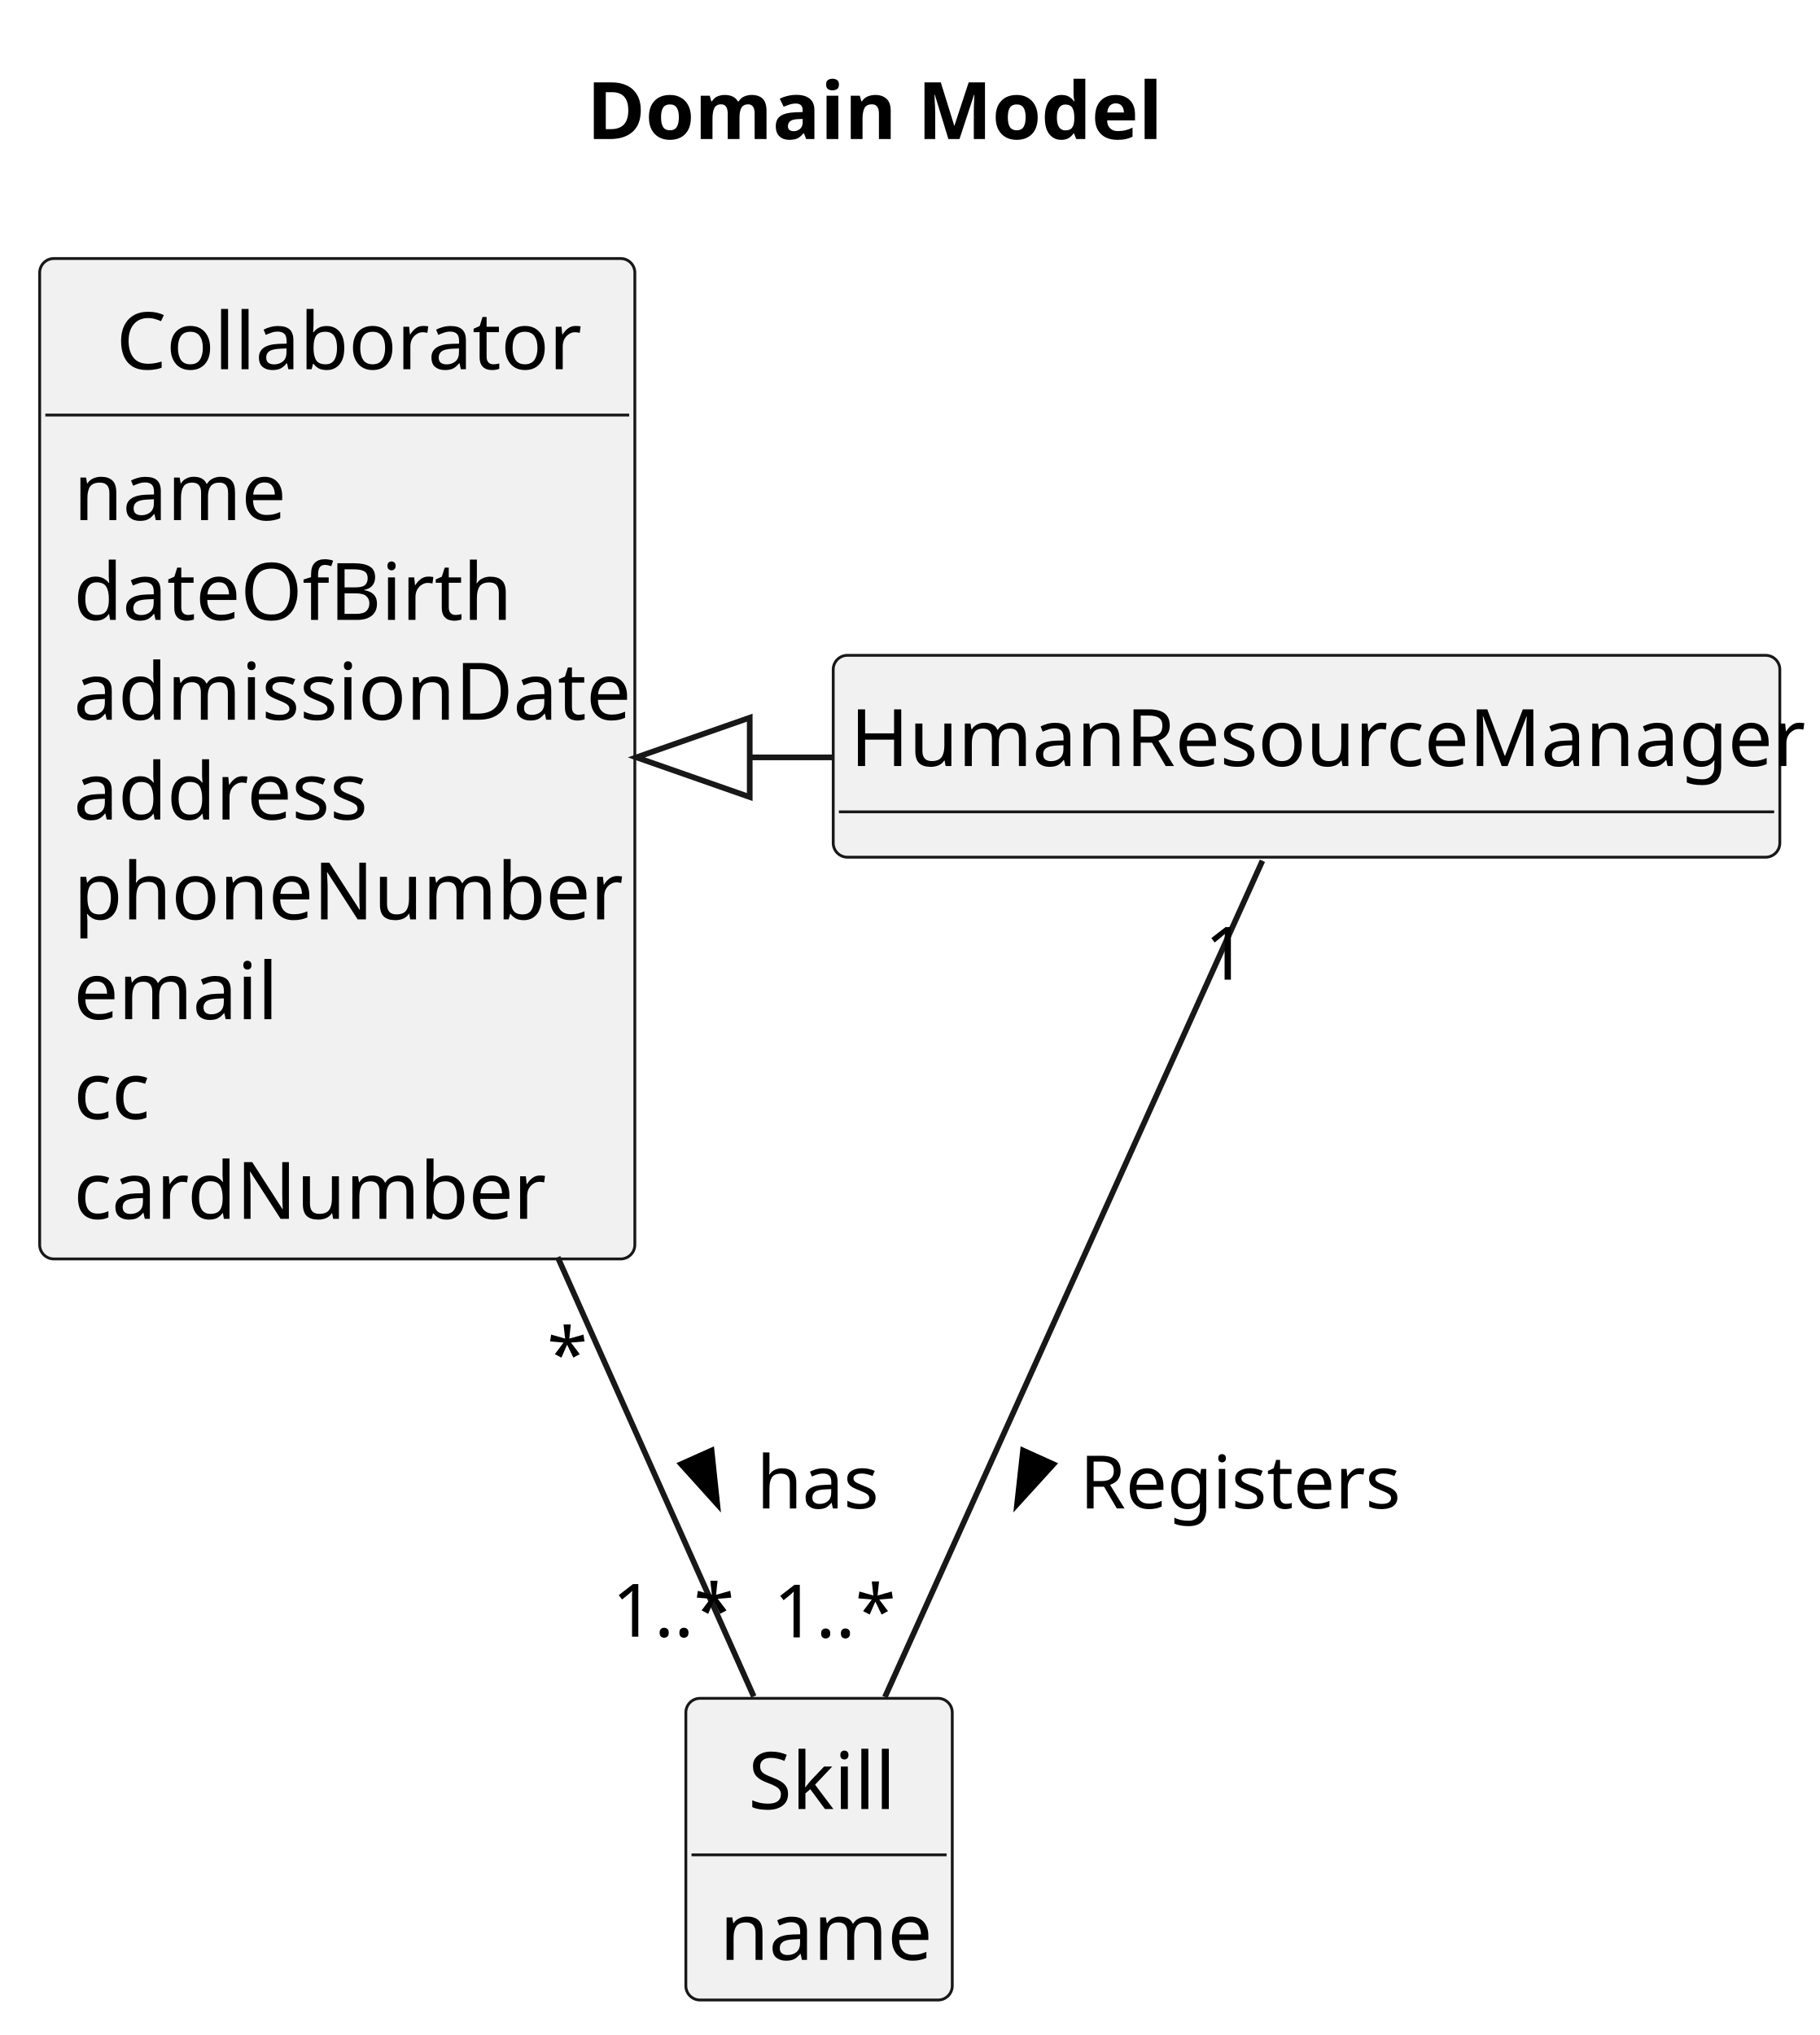
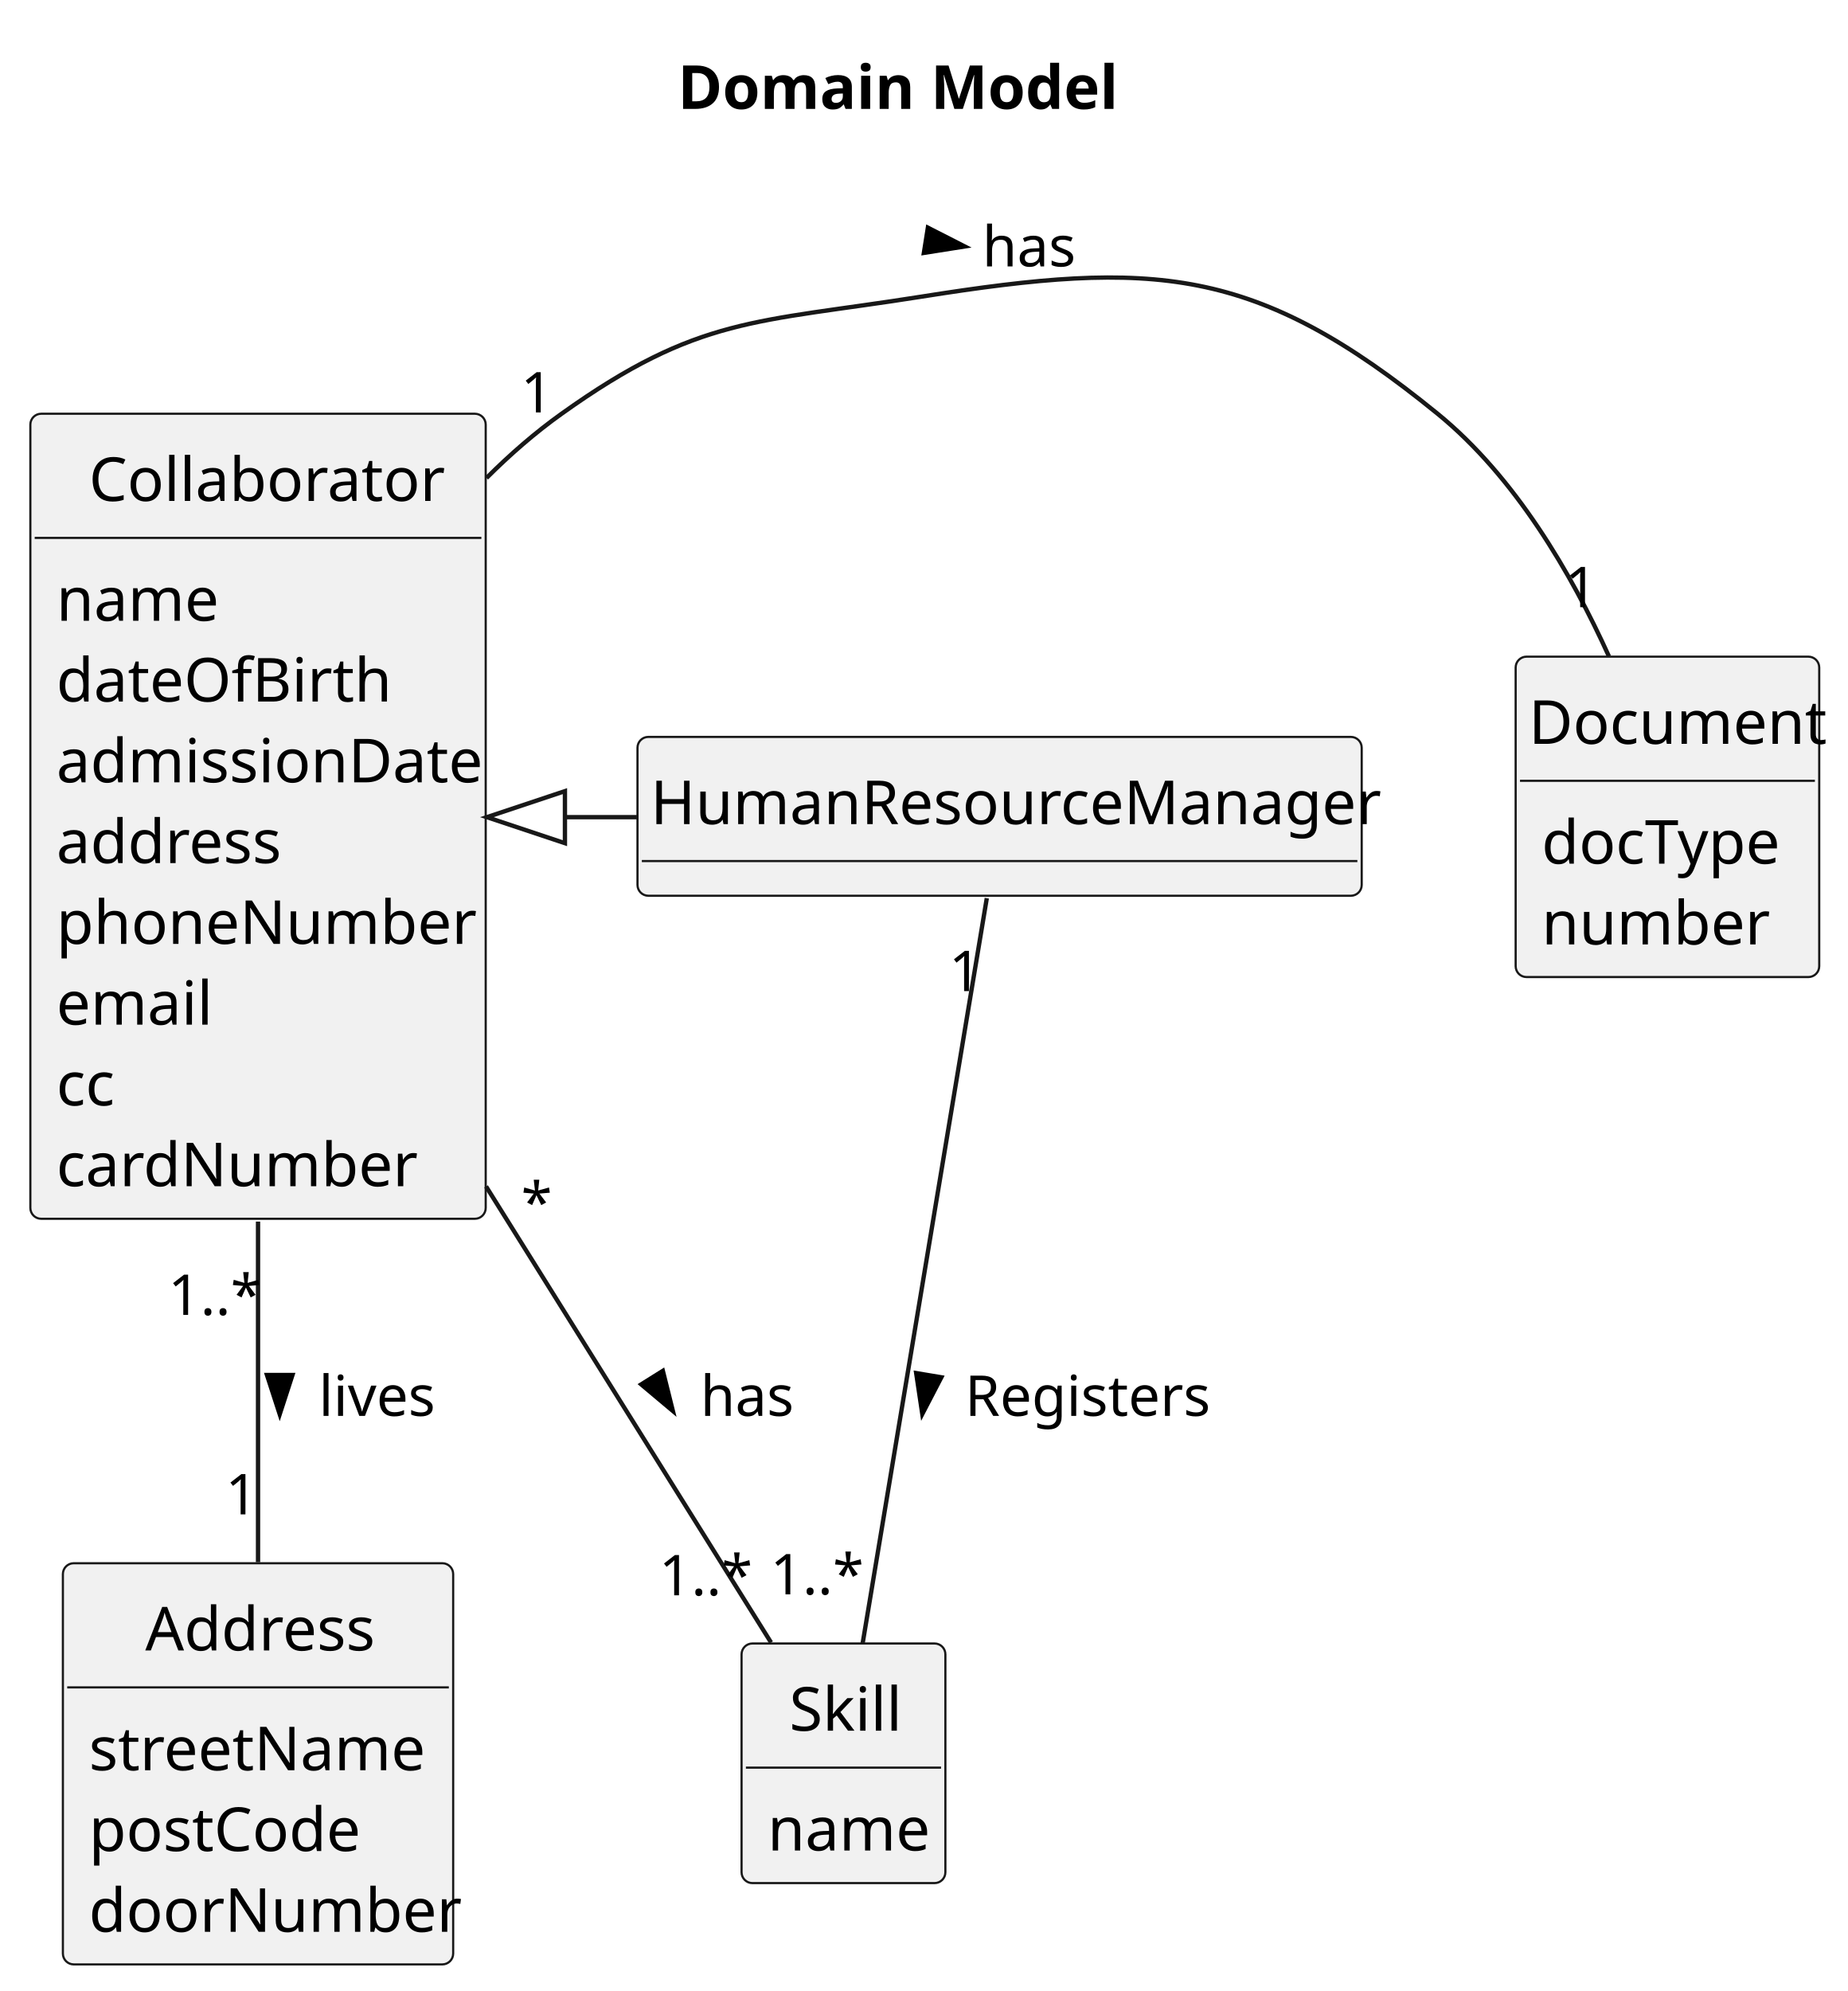
- <svg xmlns="http://www.w3.org/2000/svg" contentStyleType="text/css" height="359px" preserveAspectRatio="none" style="width:321px;height:359px;background:#FFFFFF;" version="1.1" viewBox="0 0 321 359" width="321px" zoomAndPan="magnify">
+ <svg xmlns="http://www.w3.org/2000/svg" contentStyleType="text/css" height="459px" preserveAspectRatio="none" style="width:426px;height:459px;background:#FFFFFF;" version="1.1" viewBox="0 0 426 459" width="426px" zoomAndPan="magnify">
  <defs />
  <g>
-     <rect fill="none" height="27.609" id="_title" style="stroke:none;stroke-width:1.0;" width="110" x="98.5" y="5" />
-     <text fill="#000000" font-family="sans-serif" font-size="14" font-weight="bold" lengthAdjust="spacing" textLength="100" x="103.5" y="24.533">Domain Model</text>
+     <text fill="#000000" font-family="sans-serif" font-size="14" font-weight="bold" lengthAdjust="spacing" textLength="100" x="156.25" y="25.107">Domain Model</text>
    <g id="elem_Collaborator">
-       <rect codeLine="11" fill="#F1F1F1" height="176.484" id="Collaborator" rx="2.5" ry="2.5" style="stroke:#181818;stroke-width:0.5;" width="105" x="7" y="45.609" />
-       <text fill="#000000" font-family="sans-serif" font-size="14" lengthAdjust="spacing" textLength="78" x="20.5" y="65.143">Collaborator</text>
-       <line style="stroke:#181818;stroke-width:0.5;" x1="8" x2="111" y1="73.219" y2="73.219" />
-       <text fill="#000000" font-family="sans-serif" font-size="14" lengthAdjust="spacing" textLength="35" x="13" y="91.752">name</text>
-       <text fill="#000000" font-family="sans-serif" font-size="14" lengthAdjust="spacing" textLength="72" x="13" y="109.361">dateOfBirth</text>
-       <text fill="#000000" font-family="sans-serif" font-size="14" lengthAdjust="spacing" textLength="93" x="13" y="126.971">admissionDate</text>
-       <text fill="#000000" font-family="sans-serif" font-size="14" lengthAdjust="spacing" textLength="51" x="13" y="144.58">address</text>
-       <text fill="#000000" font-family="sans-serif" font-size="14" lengthAdjust="spacing" textLength="89" x="13" y="162.19">phoneNumber</text>
-       <text fill="#000000" font-family="sans-serif" font-size="14" lengthAdjust="spacing" textLength="33" x="13" y="179.799">email</text>
-       <text fill="#000000" font-family="sans-serif" font-size="14" lengthAdjust="spacing" textLength="14" x="13" y="197.408">cc</text>
-       <text fill="#000000" font-family="sans-serif" font-size="14" lengthAdjust="spacing" textLength="77" x="13" y="215.018">cardNumber</text>
+       <rect codeLine="11" fill="#F1F1F1" height="185.59" id="Collaborator" rx="2.5" ry="2.5" style="stroke:#181818;stroke-width:0.5;" width="105" x="7" y="95.384" />
+       <text fill="#000000" font-family="sans-serif" font-size="14" lengthAdjust="spacing" textLength="78" x="20.5" y="115.491">Collaborator</text>
+       <line style="stroke:#181818;stroke-width:0.5;" x1="8" x2="111" y1="124.005" y2="124.005" />
+       <text fill="#000000" font-family="sans-serif" font-size="14" lengthAdjust="spacing" textLength="35" x="13" y="143.112">name</text>
+       <text fill="#000000" font-family="sans-serif" font-size="14" lengthAdjust="spacing" textLength="72" x="13" y="161.733">dateOfBirth</text>
+       <text fill="#000000" font-family="sans-serif" font-size="14" lengthAdjust="spacing" textLength="93" x="13" y="180.355">admissionDate</text>
+       <text fill="#000000" font-family="sans-serif" font-size="14" lengthAdjust="spacing" textLength="51" x="13" y="198.976">address</text>
+       <text fill="#000000" font-family="sans-serif" font-size="14" lengthAdjust="spacing" textLength="89" x="13" y="217.597">phoneNumber</text>
+       <text fill="#000000" font-family="sans-serif" font-size="14" lengthAdjust="spacing" textLength="33" x="13" y="236.218">email</text>
+       <text fill="#000000" font-family="sans-serif" font-size="14" lengthAdjust="spacing" textLength="14" x="13" y="254.839">cc</text>
+       <text fill="#000000" font-family="sans-serif" font-size="14" lengthAdjust="spacing" textLength="77" x="13" y="273.46">cardNumber</text>
    </g>
    <g id="elem_HumanResourceManager">
-       <rect codeLine="23" fill="#F1F1F1" height="35.609" id="HumanResourceManager" rx="2.5" ry="2.5" style="stroke:#181818;stroke-width:0.5;" width="167" x="147" y="115.609" />
-       <text fill="#000000" font-family="sans-serif" font-size="14" lengthAdjust="spacing" textLength="161" x="150" y="135.143">HumanResourceManager</text>
-       <line style="stroke:#181818;stroke-width:0.5;" x1="148" x2="313" y1="143.219" y2="143.219" />
+       <rect codeLine="23" fill="#F1F1F1" height="36.621" id="HumanResourceManager" rx="2.5" ry="2.5" style="stroke:#181818;stroke-width:0.5;" width="167" x="147" y="169.884" />
+       <text fill="#000000" font-family="sans-serif" font-size="14" lengthAdjust="spacing" textLength="161" x="150" y="189.991">HumanResourceManager</text>
+       <line style="stroke:#181818;stroke-width:0.5;" x1="148" x2="313" y1="198.505" y2="198.505" />
+     </g>
+     <g id="elem_Document">
+       <rect codeLine="28" fill="#F1F1F1" height="73.863" id="Document" rx="2.5" ry="2.5" style="stroke:#181818;stroke-width:0.5;" width="70" x="349.5" y="151.384" />
+       <text fill="#000000" font-family="sans-serif" font-size="14" lengthAdjust="spacing" textLength="64" x="352.5" y="171.491">Document</text>
+       <line style="stroke:#181818;stroke-width:0.5;" x1="350.5" x2="418.5" y1="180.005" y2="180.005" />
+       <text fill="#000000" font-family="sans-serif" font-size="14" lengthAdjust="spacing" textLength="55" x="355.5" y="199.112">docType</text>
+       <text fill="#000000" font-family="sans-serif" font-size="14" lengthAdjust="spacing" textLength="48" x="355.5" y="217.733">number</text>
+     </g>
+     <g id="elem_Address">
+       <rect codeLine="33" fill="#F1F1F1" height="92.484" id="Address" rx="2.5" ry="2.5" style="stroke:#181818;stroke-width:0.5;" width="90" x="14.5" y="360.384" />
+       <text fill="#000000" font-family="sans-serif" font-size="14" lengthAdjust="spacing" textLength="52" x="33.5" y="380.491">Address</text>
+       <line style="stroke:#181818;stroke-width:0.5;" x1="15.5" x2="103.5" y1="389.005" y2="389.005" />
+       <text fill="#000000" font-family="sans-serif" font-size="14" lengthAdjust="spacing" textLength="72" x="20.5" y="408.112">streetName</text>
+       <text fill="#000000" font-family="sans-serif" font-size="14" lengthAdjust="spacing" textLength="61" x="20.5" y="426.733">postCode</text>
+       <text fill="#000000" font-family="sans-serif" font-size="14" lengthAdjust="spacing" textLength="78" x="20.5" y="445.354">doorNumber</text>
    </g>
    <g id="elem_Skill">
-       <rect codeLine="31" fill="#F1F1F1" height="53.219" id="Skill" rx="2.5" ry="2.5" style="stroke:#181818;stroke-width:0.5;" width="47" x="121" y="299.609" />
-       <text fill="#000000" font-family="sans-serif" font-size="14" lengthAdjust="spacing" textLength="25" x="132" y="319.143">Skill</text>
-       <line style="stroke:#181818;stroke-width:0.5;" x1="122" x2="167" y1="327.219" y2="327.219" />
-       <text fill="#000000" font-family="sans-serif" font-size="14" lengthAdjust="spacing" textLength="35" x="127" y="345.752">name</text>
+       <rect codeLine="41" fill="#F1F1F1" height="55.242" id="Skill" rx="2.5" ry="2.5" style="stroke:#181818;stroke-width:0.5;" width="47" x="171" y="378.884" />
+       <text fill="#000000" font-family="sans-serif" font-size="14" lengthAdjust="spacing" textLength="25" x="182" y="398.991">Skill</text>
+       <line style="stroke:#181818;stroke-width:0.5;" x1="172" x2="217" y1="407.505" y2="407.505" />
+       <text fill="#000000" font-family="sans-serif" font-size="14" lengthAdjust="spacing" textLength="35" x="177" y="426.612">name</text>
+     </g>
+     <g id="link_Collaborator_Document">
+       <path codeLine="47" d="M112.18,110.194 C117.63,104.764 123.41,99.724 129.5,95.384 C161.07,72.844 174.19,74.454 212.5,68.384 C266.06,59.894 289.45,61.124 331.5,95.384 C349.37,109.944 362.36,132.214 371.01,151.314 " fill="none" id="Collaborator-Document" style="stroke:#181818;stroke-width:1.0;" />
+       <polygon fill="#000000" points="222.438,56.814,213.966,52.492,213.044,58.297,222.438,56.814" style="stroke:#000000;stroke-width:1.0;" />
+       <text fill="#000000" font-family="sans-serif" font-size="13" lengthAdjust="spacing" textLength="21" x="226.5" y="61.412">has</text>
+       <text fill="#000000" font-family="sans-serif" font-size="13" lengthAdjust="spacing" textLength="7" x="120.08" y="95.081">1</text>
+       <text fill="#000000" font-family="sans-serif" font-size="13" lengthAdjust="spacing" textLength="7" x="360.877" y="139.98">1</text>
+     </g>
+     <g id="link_Collaborator_Address">
+       <path codeLine="48" d="M59.5,281.614 C59.5,308.794 59.5,337.324 59.5,360.144 " fill="none" id="Collaborator-Address" style="stroke:#181818;stroke-width:1.0;" />
+       <polygon fill="#000000" points="64.5,326.029,67.439,316.984,61.561,316.984,64.5,326.029" style="stroke:#000000;stroke-width:1.0;" />
+       <text fill="#000000" font-family="sans-serif" font-size="13" lengthAdjust="spacing" textLength="25" x="73.5" y="326.412">lives</text>
+       <text fill="#000000" font-family="sans-serif" font-size="13" lengthAdjust="spacing" textLength="20" x="38.766" y="303.139">1..*</text>
+       <text fill="#000000" font-family="sans-serif" font-size="13" lengthAdjust="spacing" textLength="7" x="51.986" y="349.118">1</text>
    </g>
    <g id="link_Collaborator_HumanResourceManager">
-       <path codeLine="38" d="M132.29,133.609 C137.17,133.609 142.04,133.609 146.91,133.609 " fill="none" id="Collaborator-backto-HumanResourceManager" style="stroke:#181818;stroke-width:1.0;" />
-       <polygon fill="none" points="132.27,140.609,112.27,133.609,132.27,126.609,132.27,140.609" style="stroke:#181818;stroke-width:1.0;" />
+       <path codeLine="49" d="M130.27,188.384 C141.82,188.384 135.36,188.384 146.91,188.384 " fill="none" id="Collaborator-backto-HumanResourceManager" style="stroke:#181818;stroke-width:1.0;" />
+       <polygon fill="none" points="112.27,188.384,130.27,194.384,130.27,182.384,112.27,188.384" style="stroke:#181818;stroke-width:1.0;" />
    </g>
    <g id="link_HumanResourceManager_Skill">
-       <path codeLine="39" d="M222.72,151.849 C207.54,185.459 173.93,259.909 156.12,299.379 " fill="none" id="HumanResourceManager-Skill" style="stroke:#181818;stroke-width:1.0;" />
-       <polygon fill="#000000" points="179.443,265.342,185.843,258.308,180.486,255.889,179.443,265.342" style="stroke:#000000;stroke-width:1.0;" />
-       <text fill="#000000" font-family="sans-serif" font-size="13" lengthAdjust="spacing" textLength="55" x="190.5" y="266.104">Registers</text>
-       <text fill="#000000" font-family="sans-serif" font-size="13" lengthAdjust="spacing" textLength="7" x="212.548" y="172.829">1</text>
-       <text fill="#000000" font-family="sans-serif" font-size="13" lengthAdjust="spacing" textLength="20" x="136.495" y="288.858">1..*</text>
+       <path codeLine="50" d="M227.55,207.064 C221.24,244.944 206.37,334.144 198.92,378.854 " fill="none" id="HumanResourceManager-Skill" style="stroke:#181818;stroke-width:1.0;" />
+       <polygon fill="#000000" points="212.678,325.961,217.064,317.522,211.266,316.556,212.678,325.961" style="stroke:#000000;stroke-width:1.0;" />
+       <text fill="#000000" font-family="sans-serif" font-size="13" lengthAdjust="spacing" textLength="55" x="222.5" y="326.412">Registers</text>
+       <text fill="#000000" font-family="sans-serif" font-size="13" lengthAdjust="spacing" textLength="7" x="218.817" y="228.487">1</text>
+       <text fill="#000000" font-family="sans-serif" font-size="13" lengthAdjust="spacing" textLength="20" x="177.63" y="367.556">1..*</text>
    </g>
    <g id="link_Skill_Collaborator">
-       <path codeLine="40" d="M132.98,299.279 C124,279.159 110.98,249.989 98.39,221.779 " fill="none" id="Skill-Collaborator" style="stroke:#181818;stroke-width:1.0;" />
-       <polygon fill="#000000" points="126.538,265.351,125.535,255.893,120.168,258.289,126.538,265.351" style="stroke:#000000;stroke-width:1.0;" />
-       <text fill="#000000" font-family="sans-serif" font-size="13" lengthAdjust="spacing" textLength="21" x="133.5" y="266.104">has</text>
-       <text fill="#000000" font-family="sans-serif" font-size="13" lengthAdjust="spacing" textLength="20" x="108.004" y="288.735">1..*</text>
-       <text fill="#000000" font-family="sans-serif" font-size="13" lengthAdjust="spacing" textLength="5" x="96.517" y="243.533">*</text>
+       <path codeLine="51" d="M177.8,378.664 C161.39,352.404 135.48,310.944 112.08,273.514 " fill="none" id="Skill-Collaborator" style="stroke:#181818;stroke-width:1.0;" />
+       <polygon fill="#000000" points="155.15,325.269,152.848,316.041,147.864,319.157,155.15,325.269" style="stroke:#000000;stroke-width:1.0;" />
+       <text fill="#000000" font-family="sans-serif" font-size="13" lengthAdjust="spacing" textLength="21" x="161.5" y="326.412">has</text>
+       <text fill="#000000" font-family="sans-serif" font-size="13" lengthAdjust="spacing" textLength="20" x="151.959" y="367.774">1..*</text>
+       <text fill="#000000" font-family="sans-serif" font-size="13" lengthAdjust="spacing" textLength="5" x="120.17" y="281.849">*</text>
    </g>
  </g>
</svg>
